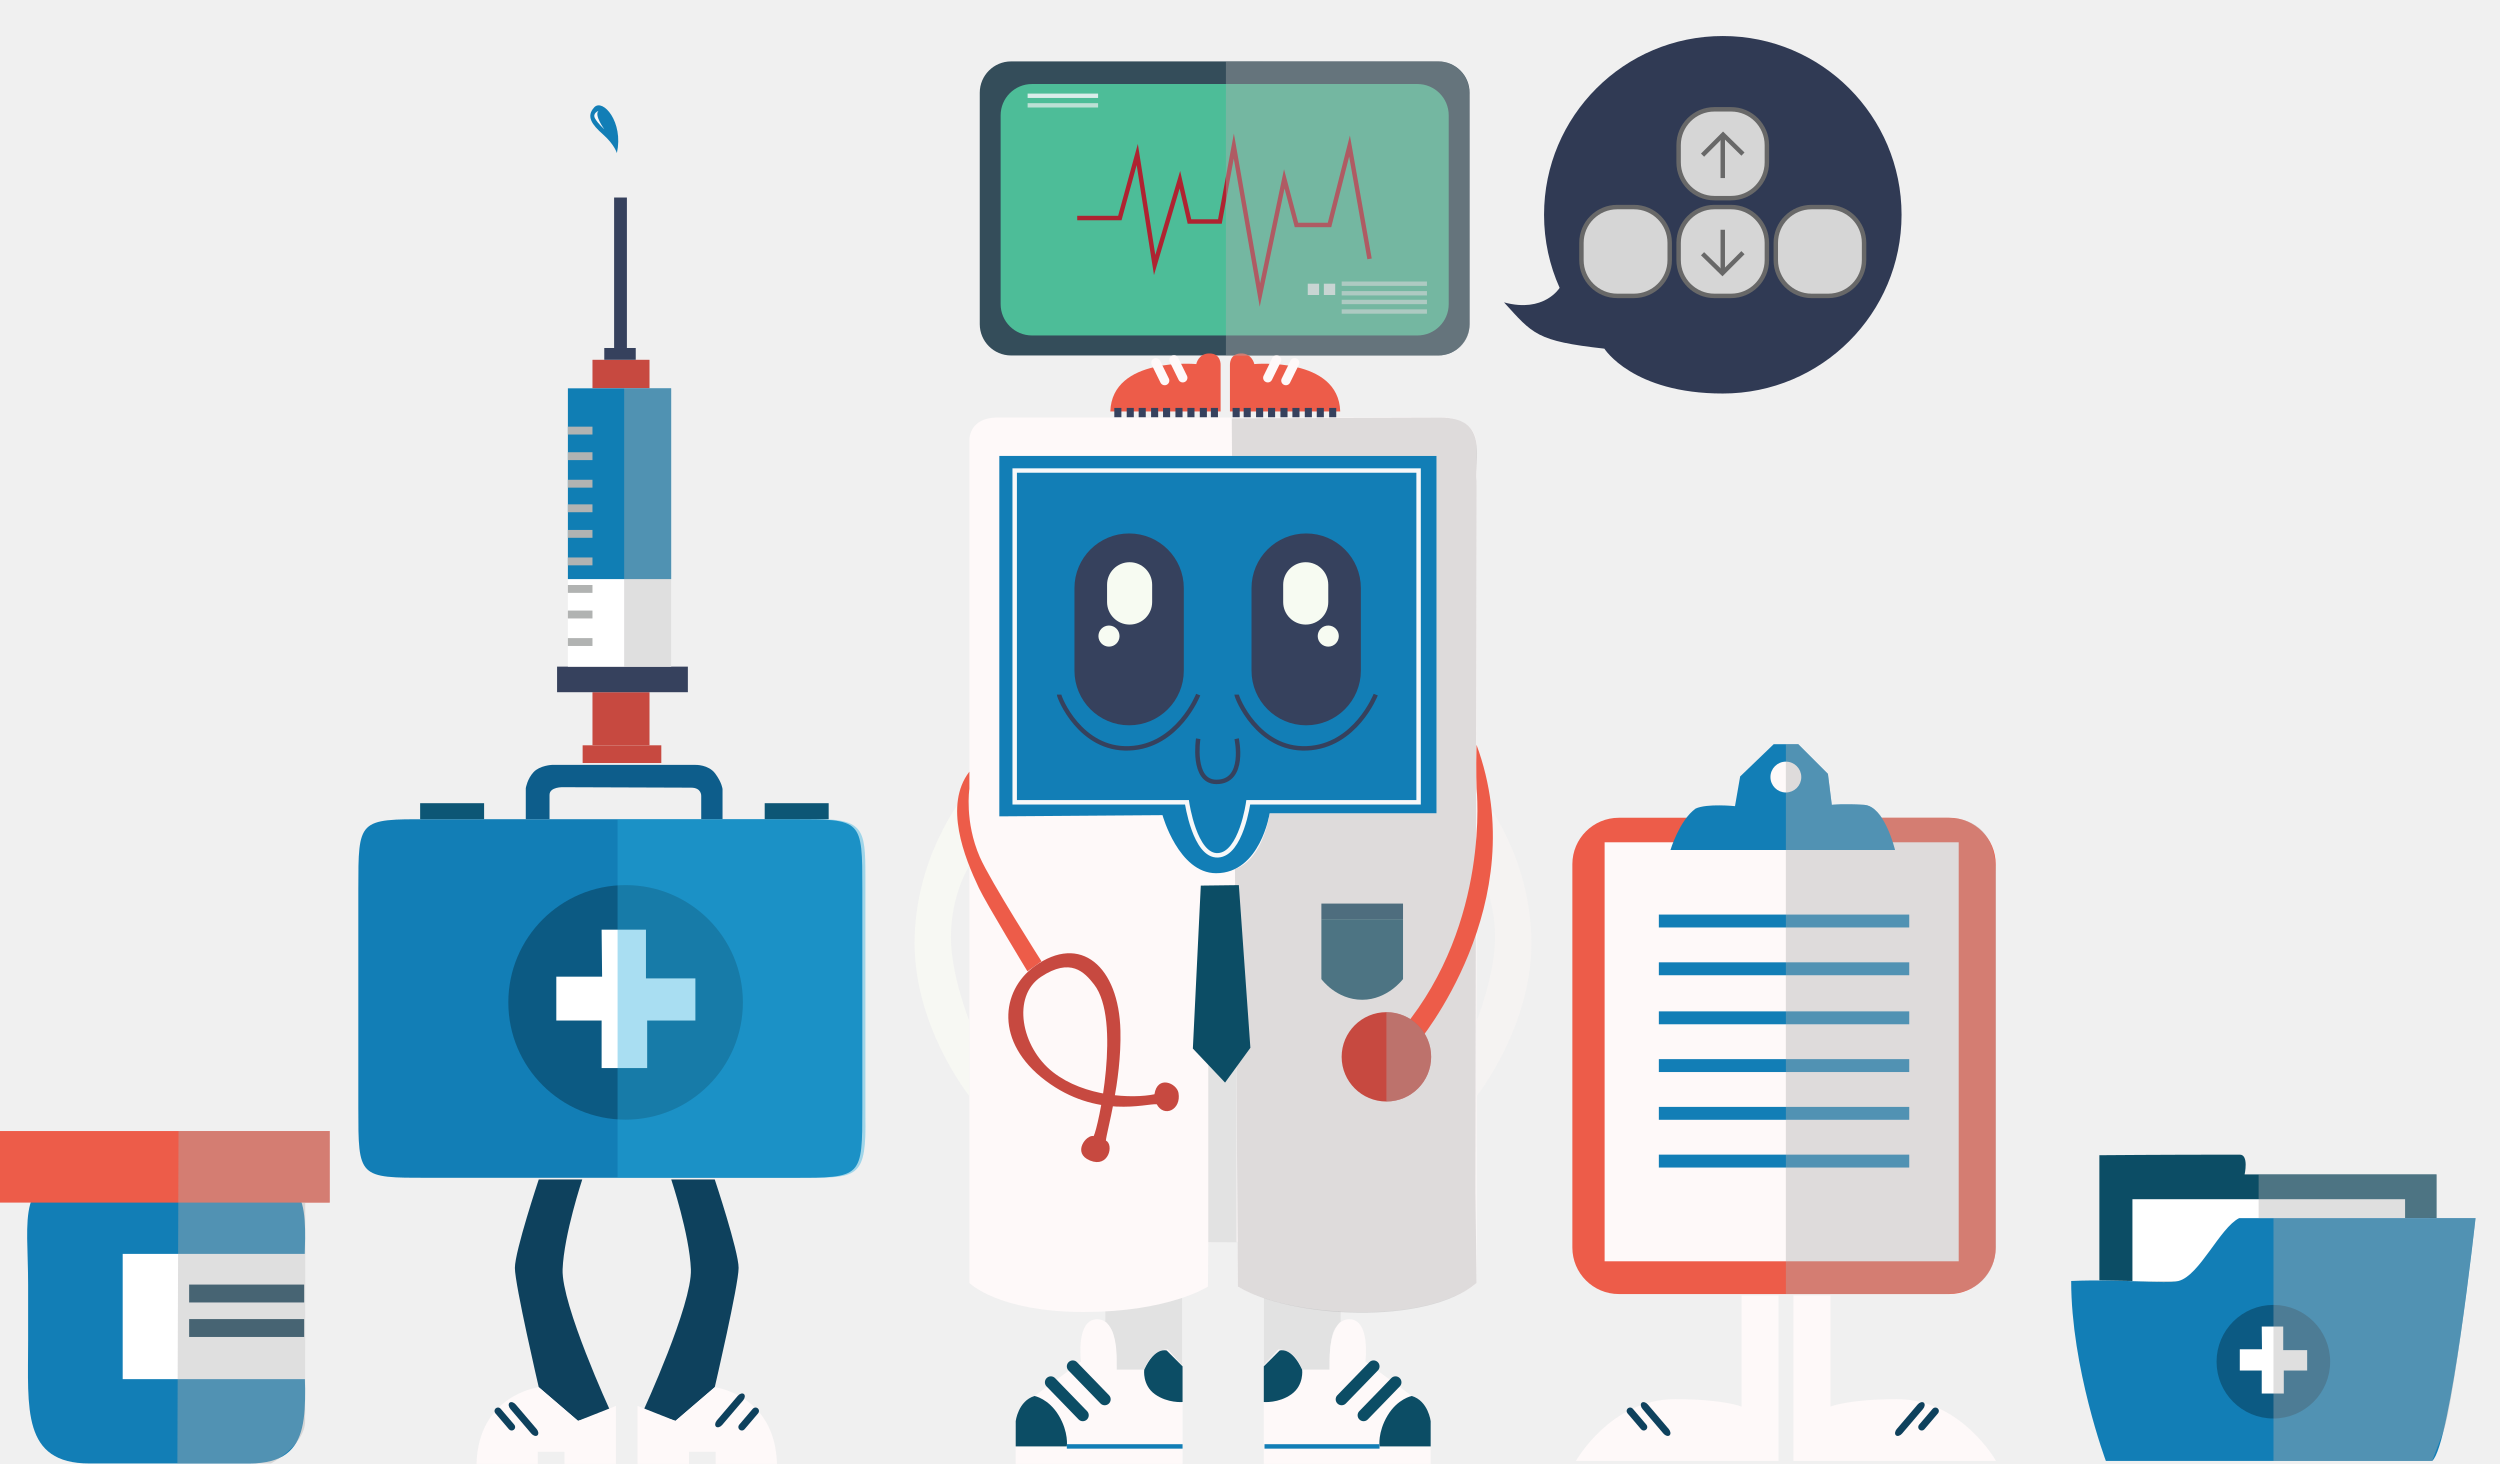
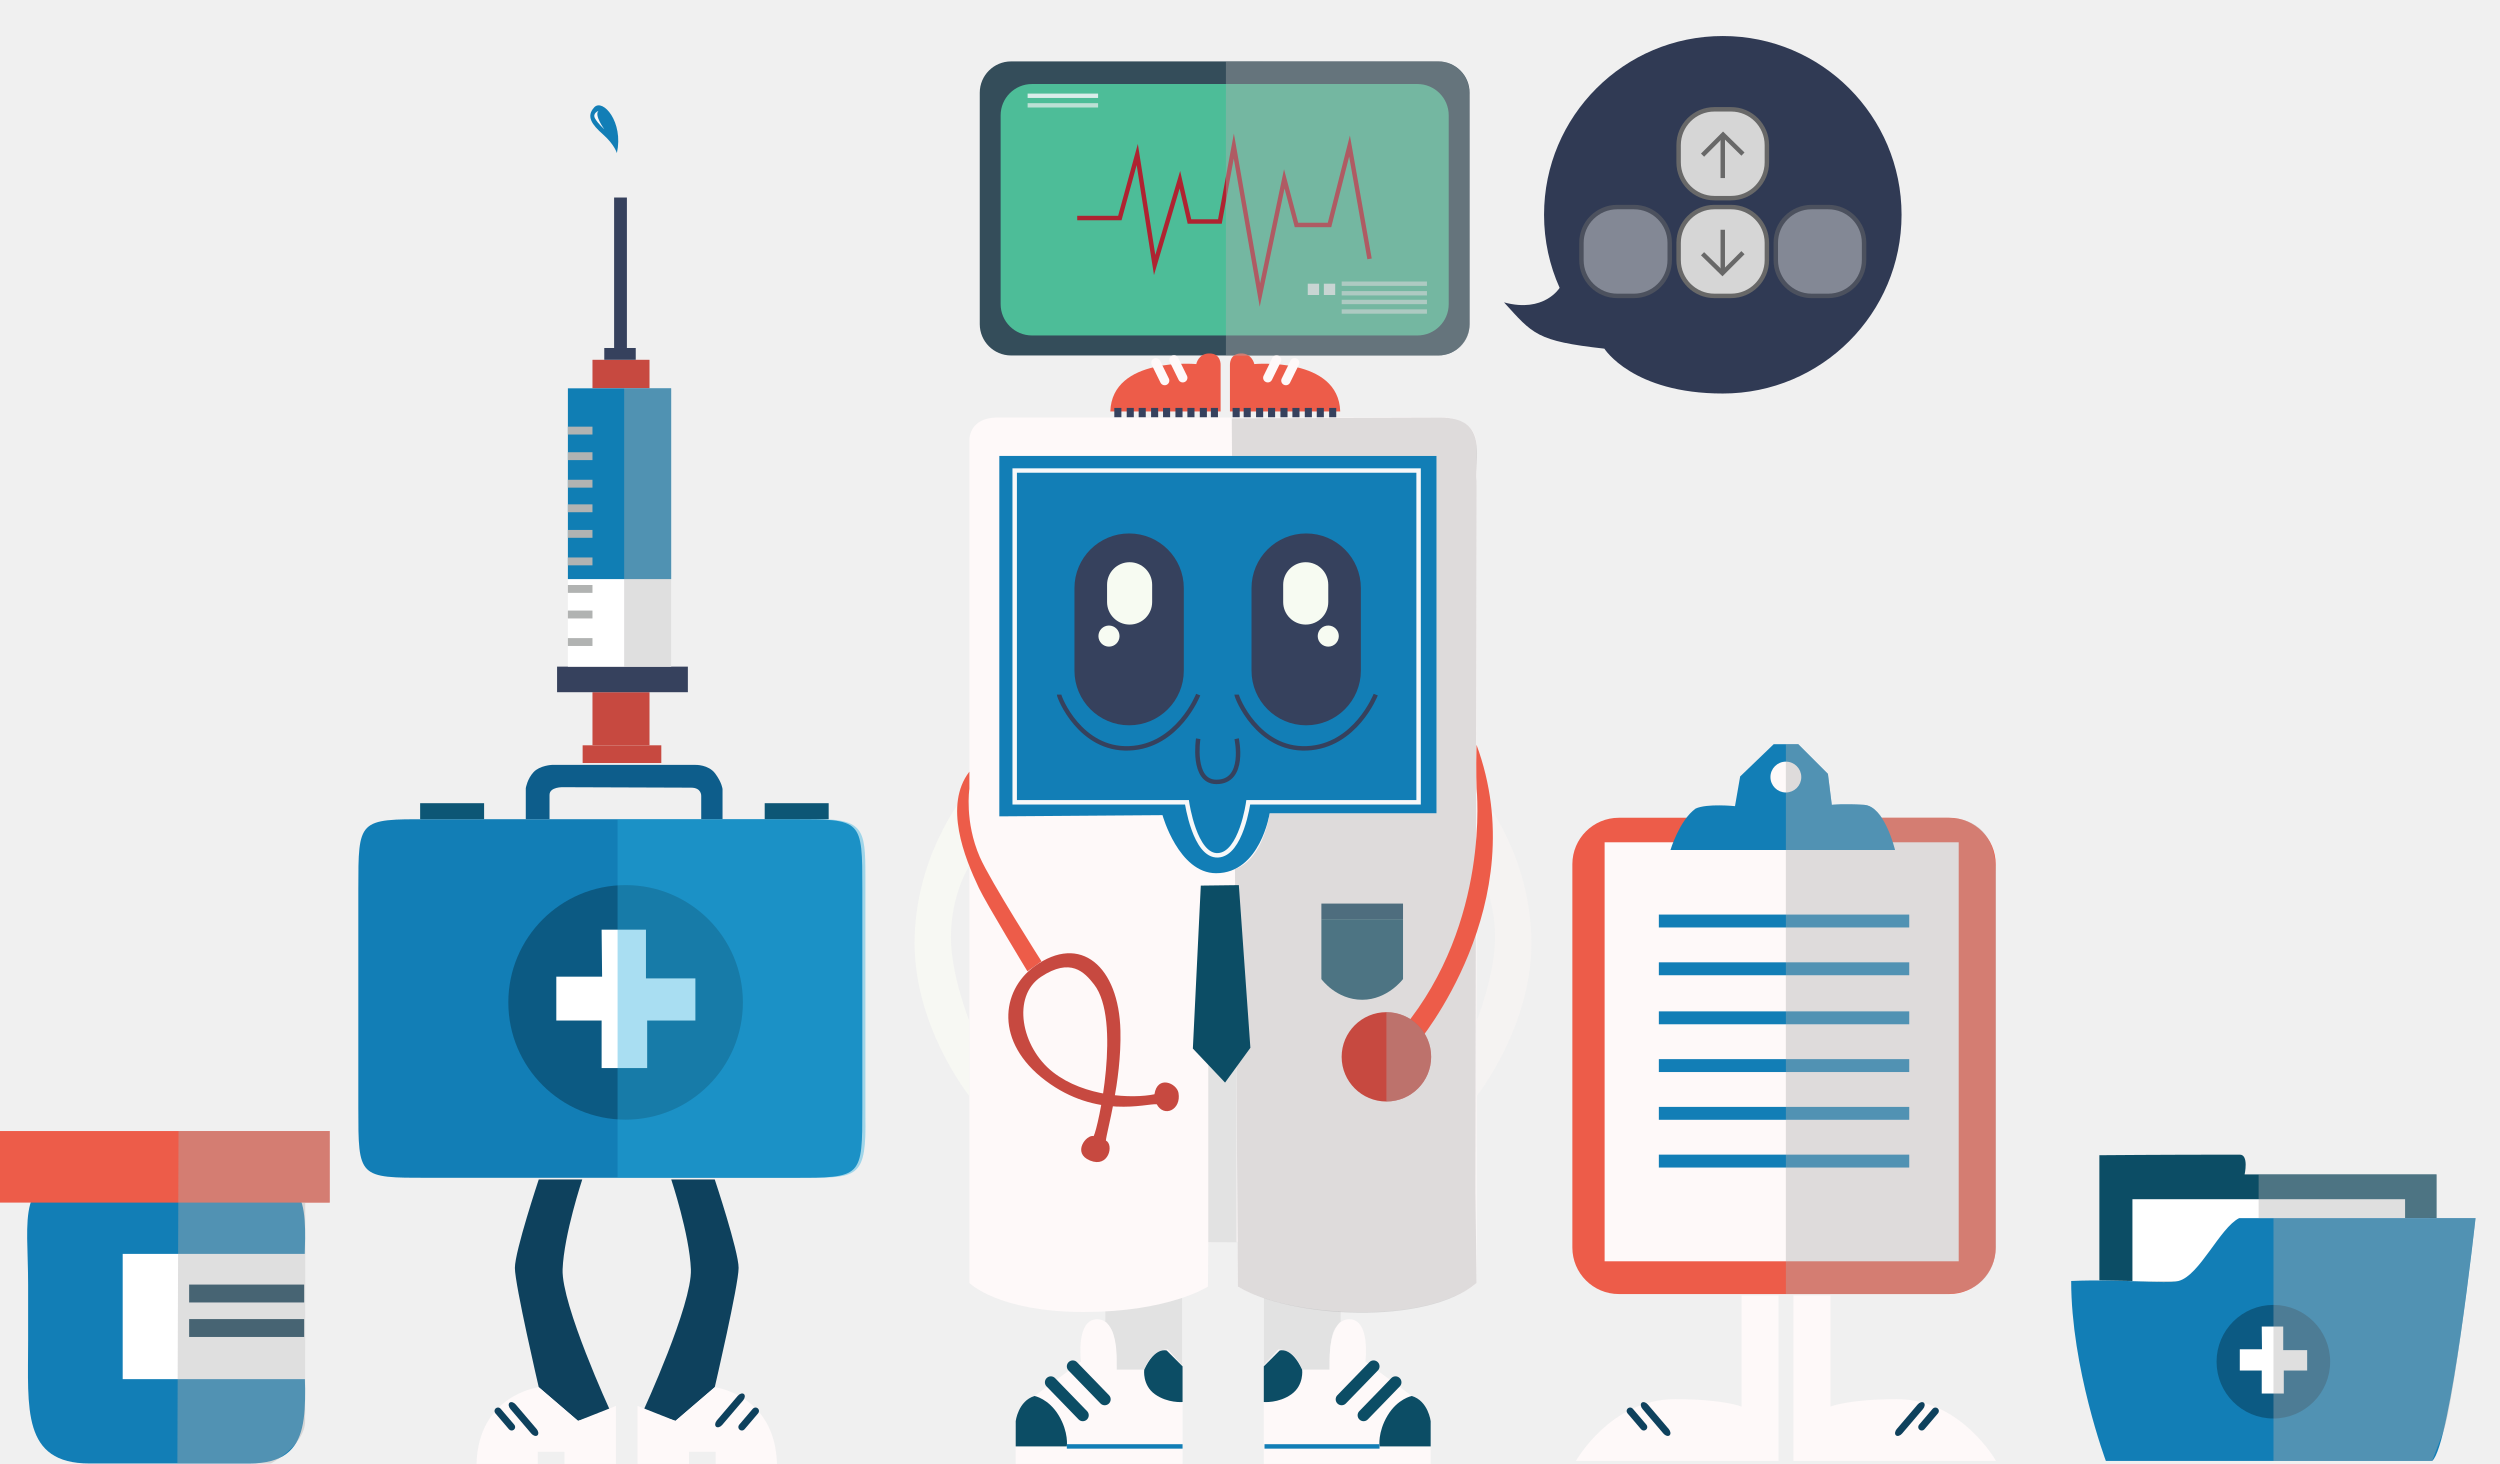
<svg xmlns="http://www.w3.org/2000/svg" version="1.1" x="0px" y="0px" width="561.176px" height="328.611px" viewBox="0 0 561.176 328.611" enable-background="new 0 0 561.176 328.611" xml:space="preserve">
  <g id="Calque_8">
</g>
  <g id="Calque_5">
</g>
  <g id="Calque_9" display="none">
</g>
  <g id="Calque_7">
    <line fill="#FEF9F9" x1="248.116" y1="296.722" x2="248.116" y2="294.403" />
    <path fill="#E2E2E2" d="M265.329,289.192v15.14v2.008l-3.199-3.408c0,0-3.254-0.373-5.287,4.531c-1.576,0-6.192,0-6.192,0   s0.074-7.17-1.23-9.135c-1.304-1.966-1.306-1.606-1.306-1.606v-3.168L265.329,289.192z" />
    <path fill="#E2E2E2" d="M283.712,289.192v15.14v2.008l3.2-3.408c0,0,3.254-0.373,5.287,4.531c1.576,0,6.192,0,6.192,0   s-0.074-7.17,1.231-9.135c1.304-1.966,1.306-1.606,1.306-1.606v-3.168L283.712,289.192z" />
    <path fill="#FEF9F9" d="M277.881,288.804c0,0,8.751,5.701,27.894,5.701c19.142,0,25.657-6.516,25.657-6.516v-18.098v-9.039   c0,0-0.106-154.986,0-160.627c0.124-6.487-7.185-6.509-7.185-6.509h-48.359c0,0-45.274,0-51.928,0   c-6.654,0-6.364,5.206-6.364,5.206s0,160.512,0,168.174l-0.001,2.795v18.098c0,0,6.516,6.516,25.658,6.516   s27.894-5.701,27.894-5.701l0.074-9.953l6.584-0.082L277.881,288.804z" />
    <path fill="#127EB6" d="M224.318,102.338h98.155v80.234h-37.47c0,0-2.105,13.439-12.016,13.439c-8.427,0-12.04-13.035-12.04-13.035   l-36.629,0.274V102.338z" />
    <path fill="#36415D" d="M265.731,150.535c0,6.781-5.496,12.275-12.275,12.275l0,0c-6.78,0-12.274-5.494-12.274-12.275v-18.52   c0-6.778,5.494-12.273,12.274-12.273l0,0c6.779,0,12.275,5.495,12.275,12.273V150.535z" />
    <path fill="#36415D" d="M305.475,150.535c0,6.781-5.495,12.275-12.274,12.275l0,0c-6.782,0-12.274-5.494-12.274-12.275v-18.52   c0-6.778,5.493-12.273,12.274-12.273l0,0c6.779,0,12.274,5.495,12.274,12.273V150.535z" />
    <path fill="#F7FBF2" d="M258.624,135.139c0,2.795-2.264,5.061-5.06,5.061l0,0c-2.796,0-5.061-2.266-5.061-5.061v-3.876   c0-2.796,2.265-5.062,5.061-5.062l0,0c2.796,0,5.06,2.266,5.06,5.062V135.139z" />
    <path fill="#F7FBF2" d="M298.157,135.139c0,2.795-2.264,5.061-5.061,5.061l0,0c-2.796,0-5.061-2.266-5.061-5.061v-3.876   c0-2.796,2.264-5.062,5.061-5.062l0,0c2.797,0,5.061,2.266,5.061,5.062V135.139z" />
    <circle fill="#F7FBF2" cx="248.933" cy="142.783" r="2.368" />
    <circle fill="#F7FBF2" cx="298.157" cy="142.783" r="2.368" />
    <path fill="none" stroke="#36415D" stroke-miterlimit="10" d="M237.736,155.918c0,0.647,4.737,12.491,15.72,12.061   s15.505-12.061,15.505-12.061" />
    <path fill="none" stroke="#36415D" stroke-miterlimit="10" d="M277.586,155.918c0,0.647,4.74,12.491,15.723,12.061   c10.981-0.431,15.505-12.061,15.505-12.061" />
    <path fill="none" stroke="#36415D" stroke-miterlimit="10" d="M268.961,165.825c0,0-1.508,9.69,4.091,9.69   c6.676,0,4.534-9.69,4.534-9.69" />
    <path fill="#0C4D65" d="M296.609,206.318v13.453c0,0,3.326,4.65,9.166,4.65c5.7,0,9.163-4.651,9.163-4.651v-13.452H296.609z" />
    <rect x="296.609" y="202.826" fill="#0E415D" width="18.329" height="3.492" />
    <path fill="#F7F8F3" d="M217.595,246.038c0,0-12.953-16.154-12.283-35.908c0.678-20.023,12.284-33.058,12.284-33.058l-0.001,17.241   c0,0-4.138,6.382-4.138,16.054c0,8.521,4.138,18.837,4.138,18.837V246.038z" />
    <path fill="#F5F3F2" d="M331.455,246.038c0,0,12.952-16.154,12.282-35.908c-0.678-20.023-12.284-33.058-12.284-33.058l0.002,17.241   c0,0,4.138,6.382,4.138,16.054c0,8.521-4.138,18.837-4.138,18.837V246.038z" />
    <path fill="#ED5C49" d="M217.597,177.072c0,0-1.119,7.366,2.343,15.309c2.347,5.385,13.848,23.418,13.848,23.418l-3.157,2.239   c0,0-9.239-15.214-10.895-18.702c-3.259-6.869-7.942-18.595-2.139-26.12V177.072z" />
    <path fill="#C74940" d="M232.167,216.949c10.377-7.564,19.001,0.03,19.337,14.428c0.269,11.472-3.157,22.794-3.258,24.642   c1.833,0.916,0.649,6.221-3.564,4.49c-4.124-1.691-0.814-5.918,0.814-5.494c1.019-1.832,6.255-26.084,0.102-34.022   c-2.182-2.815-5.294-6.109-11.913-1.73c-6.619,4.378-4.48,15.781,2.646,21.382c7.129,5.6,17.921,6.004,22.809,4.986   c0.662-4.377,5.018-2.49,5.397-0.305c0.661,3.82-3.26,5.602-4.888,2.545c-2.342-0.203-13.441,3.361-24.946-5.293   C223.197,233.923,224.751,222.354,232.167,216.949z" />
    <path fill="none" stroke="#070808" stroke-miterlimit="10" d="M303.009,92.247" />
    <path fill="none" stroke="#070808" stroke-miterlimit="10" d="M245.3,92.247" />
    <path fill="#344D5A" d="M285.158,79.794h37.693c3.882,0,7.028-3.148,7.028-7.03V20.814c0-3.884-3.146-7.031-7.028-7.031h-95.892   c-3.883,0-7.032,3.147-7.032,7.031v51.949c0,3.882,3.148,7.03,7.032,7.03h42.6H285.158z" />
    <path fill="#4DBD98" d="M325.194,68.271c0,3.883-3.148,7.031-7.033,7.031h-86.515c-3.883,0-7.032-3.148-7.032-7.031V25.893   c0-3.883,3.149-7.032,7.032-7.032h86.515c3.884,0,7.033,3.149,7.033,7.032V68.271z" />
    <rect x="230.671" y="21.009" fill="#D9EDEA" width="15.818" height="0.978" />
    <rect x="230.671" y="23.157" fill="#BCE0D5" width="15.818" height="0.977" />
    <rect x="301.172" y="67.295" fill="#ACDCCE" width="19.14" height="0.976" />
    <rect x="301.172" y="69.441" fill="#ACDCCE" width="19.14" height="0.977" />
    <rect x="301.172" y="63.192" fill="#ACDCCE" width="19.14" height="0.978" />
    <rect x="301.172" y="65.341" fill="#ACDCCE" width="19.14" height="0.977" />
    <rect x="293.555" y="63.683" fill="#D8EEEB" width="2.54" height="2.536" />
    <rect x="297.169" y="63.683" fill="#D8EEEB" width="2.54" height="2.536" />
    <polyline fill="none" stroke="#AF2331" stroke-miterlimit="10" points="241.803,48.937 251.372,48.937 255.278,34.679    259.184,59.483 264.847,40.343 266.995,49.718 273.832,49.718 276.956,32.784 282.815,66.219 288.281,40.148 291.019,50.499    298.437,50.499 302.929,32.784 307.422,58.115  " />
    <path fill="#ED5C49" d="M249.235,92.362h24.758V82.021c0,0,0.2-2.586-2.386-2.684c-2.586-0.101-3.082,2.386-3.082,2.386   S249.634,80.033,249.235,92.362z" />
    <path fill="#FEF9F9" d="M262.371,84.97c0.255,0.52,0.042,1.145-0.475,1.399l0,0c-0.517,0.255-1.143,0.041-1.398-0.477l-1.977-4.013   c-0.254-0.518-0.042-1.145,0.475-1.399l0,0c0.519-0.255,1.145-0.041,1.399,0.477L262.371,84.97z" />
    <path fill="#FEF9F9" d="M266.436,84.342c0.255,0.517,0.042,1.143-0.476,1.396l0,0c-0.518,0.255-1.144,0.043-1.398-0.474   l-1.977-4.016c-0.254-0.518-0.042-1.143,0.478-1.397l0,0c0.516-0.254,1.142-0.043,1.396,0.475L266.436,84.342z" />
    <rect x="250.13" y="91.565" fill="#36415D" width="1.59" height="2.089" />
    <rect x="252.915" y="91.565" fill="#36415D" width="1.59" height="2.089" />
    <rect x="255.599" y="91.565" fill="#36415D" width="1.591" height="2.089" />
    <rect x="258.383" y="91.565" fill="#36415D" width="1.591" height="2.089" />
    <rect x="261.067" y="91.565" fill="#36415D" width="1.592" height="2.089" />
    <rect x="263.852" y="91.565" fill="#36415D" width="1.59" height="2.089" />
    <rect x="266.536" y="91.565" fill="#36415D" width="1.591" height="2.089" />
    <rect x="269.32" y="91.565" fill="#36415D" width="1.592" height="2.089" />
    <rect x="271.806" y="91.565" fill="#36415D" width="1.59" height="2.089" />
    <path fill="#ED5C49" d="M300.843,92.362h-24.758V82.021c0,0-0.199-2.586,2.386-2.684c2.586-0.101,3.084,2.386,3.084,2.386   S300.447,80.033,300.843,92.362z" />
    <path fill="#FEF9F9" d="M287.709,84.97c-0.256,0.52-0.045,1.145,0.476,1.399l0,0c0.517,0.255,1.143,0.041,1.396-0.477l1.976-4.013   c0.254-0.518,0.042-1.145-0.477-1.399l0,0c-0.518-0.255-1.143-0.041-1.396,0.477L287.709,84.97z" />
    <path fill="#FEF9F9" d="M283.644,84.342c-0.256,0.517-0.043,1.143,0.475,1.396l0,0c0.519,0.255,1.144,0.043,1.398-0.474   l1.976-4.016c0.255-0.518,0.042-1.143-0.476-1.397l0,0c-0.518-0.254-1.143-0.043-1.397,0.475L283.644,84.342z" />
    <rect x="298.356" y="91.565" fill="#36415D" width="1.591" height="2.089" />
    <rect x="295.575" y="91.565" fill="#36415D" width="1.589" height="2.089" />
    <rect x="292.888" y="91.565" fill="#36415D" width="1.592" height="2.089" />
    <rect x="290.104" y="91.565" fill="#36415D" width="1.593" height="2.089" />
    <rect x="287.422" y="91.565" fill="#36415D" width="1.59" height="2.089" />
    <rect x="284.637" y="91.565" fill="#36415D" width="1.589" height="2.089" />
    <rect x="281.95" y="91.565" fill="#36415D" width="1.593" height="2.089" />
    <rect x="279.167" y="91.565" fill="#36415D" width="1.589" height="2.089" />
    <rect x="276.683" y="91.565" fill="#36415D" width="1.59" height="2.089" />
    <path fill="#303A54" d="M360.132,78.264c0,0,6.29,10.07,26.587,10.07c22.162,0,40.125-17.963,40.125-40.123   c0-22.161-17.964-40.125-40.125-40.125c-22.161,0-40.126,17.964-40.126,40.125c0,5.843,1.249,11.394,3.498,16.401   c0,0-3.498,5.727-12.483,3.26C344.114,75.014,344.851,76.557,360.132,78.264z" />
    <path fill="#FEF9F9" d="M242.645,305.65c0,0-1.208-9.517,3.625-9.517c4.833,0,4.38,9.517,4.38,9.517v1.813h6.192   c0,0,1.36-4.531,5.287-4.531c1.058,1.209,3.323,3.773,3.323,3.773v21.906h-37.46v-6.799c0,0-1.057-6.494,4.23-8.457L242.645,305.65   z" />
    <path fill="#0C4D65" d="M244.024,316.768c0.507,0.521,0.49,1.361-0.038,1.871l0,0c-0.528,0.512-1.367,0.506-1.873-0.018   l-7.197-7.42c-0.505-0.521-0.488-1.361,0.04-1.873l0,0c0.528-0.514,1.366-0.506,1.873,0.018L244.024,316.768z" />
    <path fill="#0C4D65" d="M248.946,313.191c0.507,0.52,0.49,1.361-0.039,1.871l0,0c-0.529,0.514-1.366,0.504-1.874-0.018l-7.194-7.42   c-0.505-0.52-0.488-1.361,0.04-1.873l0,0c0.528-0.512,1.366-0.504,1.872,0.018L248.946,313.191z" />
    <path fill="#0C4D65" d="M232.223,313.355c0,0,3.171,0.602,5.437,4.379c2.267,3.775,1.813,6.945,1.813,6.945h-11.479v-5.662   C227.993,319.018,228.529,314.477,232.223,313.355z" />
    <path fill="#0C4D65" d="M256.843,307.463c0,0-0.454,3.473,2.417,5.514c2.87,2.039,6.193,1.734,6.193,1.734v-8.006l-3.55-3.549   C261.903,303.156,259.26,302.174,256.843,307.463z" />
    <path fill="#FEF9F9" d="M306.492,305.65c0,0,1.208-9.517-3.626-9.517c-4.832,0-4.379,9.517-4.379,9.517v1.813h-6.193   c0,0-1.362-4.531-5.287-4.531c-1.057,1.209-3.323,3.773-3.323,3.773v21.906h37.462v-6.799c0,0,1.055-6.494-4.232-8.457   L306.492,305.65z" />
    <path fill="#0C4D65" d="M305.114,316.768c-0.506,0.521-0.493,1.361,0.039,1.871l0,0c0.526,0.512,1.365,0.506,1.874-0.018   l7.193-7.42c0.504-0.521,0.49-1.361-0.04-1.873l0,0c-0.527-0.514-1.367-0.506-1.873,0.018L305.114,316.768z" />
    <path fill="#0C4D65" d="M300.189,313.191c-0.506,0.52-0.487,1.361,0.04,1.871l0,0c0.53,0.514,1.367,0.504,1.874-0.018l7.194-7.42   c0.506-0.52,0.489-1.361-0.037-1.873l0,0c-0.529-0.512-1.368-0.504-1.875,0.018L300.189,313.191z" />
    <path fill="#0C4D65" d="M316.914,313.355c0,0-3.172,0.602-5.439,4.379c-2.264,3.775-1.811,6.945-1.811,6.945h11.482v-5.662   C321.146,319.018,320.609,314.477,316.914,313.355z" />
    <path fill="#0C4D65" d="M292.294,307.463c0,0,0.453,3.473-2.416,5.514c-2.872,2.039-6.194,1.734-6.194,1.734v-8.006l3.55-3.549   C287.234,303.156,289.879,302.174,292.294,307.463z" />
    <line fill="none" stroke="#127EB6" stroke-miterlimit="10" x1="239.472" y1="324.68" x2="265.453" y2="324.68" />
    <line fill="none" stroke="#127EB6" stroke-miterlimit="10" x1="283.843" y1="324.68" x2="309.664" y2="324.68" />
    <path fill="#127EB6" d="M193.567,248.72c0,15.664,0,15.664-15.665,15.664H96.098c-15.666,0-15.666,0-15.666-15.664v-49.169   c0-15.667,0-15.667,15.666-15.667h81.805c15.665,0,15.665,0,15.665,15.667V248.72z" />
    <path fill="#0C5A83" d="M166.756,225.006c0,14.537-11.787,26.323-26.327,26.323c-14.539,0-26.325-11.786-26.325-26.323   c0-14.542,11.787-26.326,26.325-26.326C154.969,198.68,166.756,210.464,166.756,225.006z" />
    <polygon fill="#FFFFFF" points="135.046,208.688 144.999,208.688 144.999,219.621 156.095,219.621 156.095,229.085    145.271,229.085 145.271,239.745 135.046,239.745 135.046,229.085 124.875,229.085 124.875,219.239 135.155,219.239  " />
    <rect x="94.308" y="180.294" fill="#0D5675" width="14.359" height="3.59" />
    <rect x="171.653" y="180.294" fill="#0D5675" width="14.359" height="3.59" />
    <path fill="#0D5D8B" d="M118.023,183.884v-6.967c0,0,0.326-2.066,1.74-3.589c1.415-1.522,4.135-1.633,4.135-1.633h32.197   c0,0,2.941-0.109,4.463,1.958c1.523,2.068,1.631,3.481,1.631,3.481v6.749h-4.786v-5.226c0,0,0.11-1.849-2.284-1.849   c-2.395,0-28.72-0.108-28.72-0.108s-3.046-0.11-3.046,1.739c0,1.849,0,5.443,0,5.443H118.023z" />
    <path fill="#0E415D" d="M120.933,264.761c0,0-5.356,16.068-5.356,19.848c0,3.781,5.356,26.78,5.356,26.78l8.821,7.563l7.246-2.207   c0,0-11.027-23.944-10.712-31.823c0.315-7.873,4.412-20.16,4.412-20.16H120.933z" />
    <path fill="#FEF9F9" d="M106.966,328.611h13.758v-2.73h5.986v2.73h11.552v-13.025l-8.508,3.365l-8.821-7.563   C120.933,311.389,107.385,313.066,106.966,328.611z" />
    <path fill="#0E415D" d="M115.452,319.816c0.28,0.33,0.242,0.83-0.089,1.109l0,0c-0.331,0.283-0.828,0.242-1.11-0.088l-3.065-3.598   c-0.281-0.33-0.243-0.826,0.088-1.109l0,0c0.332-0.281,0.829-0.242,1.11,0.09L115.452,319.816z" />
    <path fill="#0E415D" d="M120.453,320.766c0.431,0.504,0.513,1.145,0.182,1.43l0,0c-0.332,0.281-0.95,0.098-1.38-0.408l-4.685-5.496   c-0.431-0.506-0.513-1.146-0.182-1.428l0,0c0.331-0.283,0.951-0.102,1.38,0.406L120.453,320.766z" />
    <path fill="#0E415D" d="M160.442,264.761c0,0,5.354,16.068,5.354,19.848c0,3.781-5.354,26.78-5.354,26.78l-8.823,7.563   l-7.247-2.207c0,0,11.027-23.944,10.712-31.823c-0.314-7.873-4.411-20.16-4.411-20.16H160.442z" />
    <path fill="#FEF9F9" d="M174.407,328.611H160.65v-2.73h-5.986v2.73h-11.553v-13.025l8.508,3.365l8.823-7.563   C160.442,311.389,173.988,313.066,174.407,328.611z" />
    <path fill="#0E415D" d="M165.922,319.816c-0.283,0.33-0.243,0.83,0.088,1.109l0,0c0.33,0.283,0.829,0.242,1.11-0.088l3.066-3.598   c0.281-0.33,0.243-0.826-0.089-1.109l0,0c-0.33-0.281-0.828-0.242-1.11,0.09L165.922,319.816z" />
    <path fill="#0E415D" d="M160.92,318.826c-0.433,0.506-0.513,1.145-0.182,1.43l0,0c0.33,0.281,0.949,0.098,1.38-0.408l4.685-5.496   c0.43-0.506,0.513-1.146,0.181-1.428l0,0c-0.33-0.283-0.95-0.102-1.382,0.406L160.92,318.826z" />
    <rect x="130.785" y="167.3" fill="#C74940" width="17.66" height="3.975" />
    <rect x="132.993" y="155.379" fill="#C74940" width="12.804" height="11.921" />
    <rect x="125.046" y="149.639" fill="#36415D" width="29.36" height="5.74" />
    <rect x="127.474" y="87.164" fill="#FFFFFF" width="23.179" height="62.475" />
    <rect x="132.993" y="80.763" fill="#C74940" width="12.804" height="6.401" />
    <rect x="135.642" y="78.114" fill="#36415D" width="7.063" height="2.648" />
    <rect x="137.85" y="44.338" fill="#36415D" width="2.869" height="33.776" />
    <rect x="127.474" y="143.236" fill="#B1B3B2" width="5.519" height="1.765" />
    <rect x="127.474" y="87.164" fill="#107EB4" width="23.179" height="42.827" />
    <rect x="127.474" y="137.055" fill="#B1B3B2" width="5.519" height="1.769" />
    <rect x="127.474" y="131.315" fill="#B1B3B2" width="5.519" height="1.766" />
    <rect x="127.474" y="125.134" fill="#B1B3B2" width="5.519" height="1.768" />
    <rect x="127.474" y="118.955" fill="#B1B3B2" width="5.519" height="1.765" />
    <rect x="127.474" y="113.214" fill="#B1B3B2" width="5.519" height="1.767" />
    <rect x="127.474" y="107.693" fill="#B1B3B2" width="5.519" height="1.768" />
    <rect x="127.474" y="101.514" fill="#B1B3B2" width="5.519" height="1.766" />
    <rect x="127.474" y="95.773" fill="#B1B3B2" width="5.519" height="1.766" />
    <path fill="#127EB6" d="M138.473,34.365c0,0-0.557-1.93-3.091-4.17s-3.883-4.071-1.987-6.109   C135.293,22.049,140.024,27.334,138.473,34.365z" />
    <path fill="#ED5C49" d="M447.98,193.995c0-5.763-4.669-10.432-10.43-10.432h-74.171c-5.761,0-10.432,4.669-10.432,10.432v86.049   c0,5.762,4.67,10.432,10.432,10.432h74.171c5.761,0,10.43-4.67,10.43-10.432V193.995z" />
    <rect x="360.192" y="189.07" fill="#FEF9F9" width="79.479" height="94.052" />
    <rect x="372.361" y="205.294" fill="#127EB6" width="56.207" height="2.896" />
    <rect x="372.361" y="216.014" fill="#127EB6" width="56.207" height="2.897" />
    <rect x="372.361" y="227.023" fill="#127EB6" width="56.207" height="2.897" />
    <rect x="372.361" y="237.743" fill="#127EB6" width="56.207" height="2.898" />
    <rect x="372.361" y="248.464" fill="#127EB6" width="56.207" height="2.896" />
    <rect x="372.361" y="259.183" fill="#127EB6" width="56.207" height="2.896" />
    <path fill="#127EB6" d="M374.967,190.807h50.415c0,0-2.319-9.849-6.953-10.142c-4.637-0.288-7.245,0-7.245,0l-0.87-6.952   l-6.663-6.664h-5.506l-7.532,7.244l-1.16,6.665c0,0-6.23-0.654-8.838,0.542C376.96,184.15,374.967,190.807,374.967,190.807z" />
    <circle fill="#FEF9F9" cx="400.874" cy="174.428" r="3.462" />
    <path fill="#FEF9F9" d="M390.916,290.778v24.956c0,0-3.977-1.664-14.975-1.664c-14.42,0-22.185,13.865-22.185,13.865h45.479   v-37.157H390.916z" />
    <path fill="#FEF9F9" d="M410.883,290.778v24.956c0,0,3.976-1.664,14.975-1.664c14.419,0,22.183,13.865,22.183,13.865h-45.477   v-37.157H410.883z" />
    <path fill="#0C4D65" d="M471.245,287.425v-28.113c0,0,13.415-0.129,31.523-0.129c2.069,0,1.084,4.432,1.084,4.432h43.072v9.814   h-44.288c0,0-5.381,4.396-6.463,7.674c-2.635,2.895-5.561,6.238-7.163,6.439C487.406,287.743,471.245,287.425,471.245,287.425z" />
    <rect x="478.667" y="269.188" fill="#FFFFFF" width="61.203" height="18.422" />
    <path fill="#127EB6" d="M68.274,288.349c0-15.209,2.877-24.672-12.33-24.672H18.642c-15.208,0-12.33,9.463-12.33,24.672v12.62   c0,15.211-1.439,27.539,13.769,27.539h35.863c15.207,0,12.33-12.328,12.33-27.539V288.349z" />
    <rect y="253.884" fill="#ED5C49" width="74.012" height="16.064" />
    <rect x="27.541" y="281.462" fill="#FFFFFF" width="40.951" height="28.114" />
    <rect x="42.456" y="288.349" fill="#01324B" width="25.818" height="4.016" />
    <rect x="42.456" y="296.095" fill="#01324B" width="25.818" height="4.013" />
    <path opacity="0.4" fill="#AFAEAF" d="M74.012,253.884H40.075l-0.261,74.624h20.989c0,0,7.689-4.057,7.689-9.557   c0-10.424,0.017-33.351,0.03-49.009l5.49,0.006V253.884z" />
    <rect x="140.106" y="87.164" opacity="0.4" fill="#AFAEAF" width="10.546" height="62.475" />
    <path opacity="0.4" fill="#29ADDF" d="M138.629,183.884h42.767c12.469-0.267,12.858,1.824,12.858,12.667v54.021   c0.264,13.521-1.565,13.813-12.858,13.809l-42.767,0.004V183.884z" />
    <path opacity="0.4" fill="#AFAEAF" d="M275.186,13.8l46.857-0.056c3.44-0.269,8.361,2.171,7.864,8.79l-0.016,50.229   c0,5.424-5.013,7.383-8.193,7.092l-46.513,0.003V13.8z" />
    <path opacity="0.4" fill="#AFAEAF" d="M277.213,195.064l0.668,93.739c11.896,7.154,42.38,8.776,53.551-0.814c0,0,0,0-0.235-20.57   l0.235-159.379c-0.522-4.899,2.94-14.323-8.083-14.302l-46.857,0.163l0.061,8.437h45.92v80.234h-37.47   C285.003,182.572,283.633,192.88,277.213,195.064z" />
    <path fill="#127EB6" d="M472.704,327.936c0,0-7.786-20.928-7.786-40.394c11.192-0.488,21.258,0.732,24.092,0   c4.748-1.225,9.247-11.904,13.626-14.113h53.05c0,0-5.598,51.099-9.735,54.507C539.624,327.936,472.704,327.936,472.704,327.936z" />
    <circle fill="#0C5A83" cx="510.302" cy="305.664" r="12.749" />
    <polygon fill="#FFFFFF" points="507.694,297.762 512.516,297.762 512.516,303.059 517.888,303.059 517.888,307.641    512.646,307.641 512.646,312.805 507.694,312.805 507.694,307.641 502.768,307.641 502.768,302.871 507.747,302.871  " />
    <path opacity="0.4" fill="#AFAEAF" d="M400.874,290.476h35.792c6.927,0,11.375-4.248,11.375-11.176v-83.193   c0-7.917-3.666-12.543-11.112-12.543h-14.546c0,0-1.415-2.886-4.596-2.976c-3.352-0.15-6.602,0.077-6.602,0.077l-0.87-6.952   l-6.663-6.664h-2.778V290.476z" />
    <path opacity="0.4" fill="#AFAEAF" d="M555.686,273.429c0,0-4.787,41.597-7.261,48.054c-2.474,6.453-2.474,6.453-2.474,6.453   h-35.622v-54.507H555.686z" />
    <polygon opacity="0.4" fill="#AFAEAF" points="506.995,273.429 506.995,263.614 546.924,263.614 546.924,273.396  " />
    <path fill="#F9F9FA" d="M134.355,24.885c0,0-1.438,0.522-0.784,1.698c0.653,1.175,2.07,2.423,2.07,2.423   S133.301,25.816,134.355,24.885z" />
    <path fill="none" stroke="#F7F8F9" stroke-miterlimit="10" d="M280.199,180.09h38.235v-74.468h-90.667v74.468h38.671   c0,0,1.733,12.156,6.958,11.902C278.622,191.741,280.199,180.09,280.199,180.09z" />
    <rect x="271.222" y="237.743" fill="#E2E2E2" width="6.365" height="41.107" />
    <polyline fill="#0C4D65" points="278.084,198.68 280.675,235.205 274.988,243.007 267.762,235.371 269.544,198.793  " />
    <path fill="#0E415D" d="M369.58,319.816c0.282,0.33,0.243,0.83-0.088,1.109l0,0c-0.332,0.283-0.829,0.242-1.111-0.088l-3.064-3.598   c-0.282-0.33-0.242-0.826,0.088-1.109l0,0c0.333-0.281,0.829-0.242,1.111,0.09L369.58,319.816z" />
    <path fill="#0E415D" d="M374.583,320.766c0.43,0.504,0.512,1.145,0.181,1.43l0,0c-0.331,0.281-0.95,0.098-1.38-0.408l-4.686-5.496   c-0.43-0.506-0.511-1.146-0.182-1.428l0,0c0.332-0.283,0.951-0.102,1.38,0.406L374.583,320.766z" />
    <path fill="#0E415D" d="M430.77,319.816c-0.281,0.33-0.243,0.83,0.088,1.109l0,0c0.332,0.283,0.829,0.242,1.112-0.088l3.065-3.598   c0.282-0.33,0.241-0.826-0.09-1.109l0,0c-0.331-0.281-0.829-0.242-1.109,0.09L430.77,319.816z" />
    <path fill="#0E415D" d="M425.768,320.766c-0.431,0.504-0.513,1.145-0.181,1.43l0,0c0.331,0.281,0.949,0.098,1.38-0.408l4.685-5.496   c0.431-0.506,0.513-1.146,0.182-1.428l0,0c-0.331-0.283-0.95-0.102-1.38,0.406L425.768,320.766z" />
    <path fill="#ED5C49" d="M331.453,177.072c0,0,3.169,29.865-16.515,53.759c-1.494,1.766-6.177,4.074-2.918,6.789   c3.258,2.717,6.109-3.395,6.109-3.395s26.474-31.399,13.303-67.045C331.291,173.202,331.453,177.072,331.453,177.072z" />
    <ellipse fill="#C74940" cx="311.206" cy="237.229" rx="10.046" ry="10.03" />
    <path opacity="0.4" fill="#AFAEAF" d="M321.252,237.229c0,5.538-4.497,10.03-10.045,10.03v-20.061   C316.755,227.198,321.252,231.689,321.252,237.229z" />
-     <path fill="#D6D6D6" stroke="#686868" stroke-miterlimit="10" d="M396.613,36.443c0,4.438-3.597,8.035-8.035,8.035h-3.743   c-4.438,0-8.035-3.598-8.035-8.035v-3.871c0-4.438,3.597-8.035,8.035-8.035h3.743c4.438,0,8.035,3.597,8.035,8.035V36.443z" />
-     <path fill="#D6D6D6" stroke="#686868" stroke-miterlimit="10" d="M396.613,58.385c0,4.438-3.597,8.035-8.035,8.035h-3.743   c-4.438,0-8.035-3.598-8.035-8.035v-3.871c0-4.438,3.597-8.035,8.035-8.035h3.743c4.438,0,8.035,3.597,8.035,8.035V58.385z" />
-     <path fill="#D6D6D6" stroke="#686868" stroke-miterlimit="10" d="M374.8,58.385c0,4.438-3.598,8.035-8.036,8.035h-3.743   c-4.438,0-8.036-3.598-8.036-8.035v-3.871c0-4.438,3.598-8.035,8.036-8.035h3.743c4.438,0,8.036,3.597,8.036,8.035V58.385z" />
-     <path fill="#D6D6D6" stroke="#686868" stroke-miterlimit="10" d="M418.428,58.385c0,4.438-3.598,8.035-8.037,8.035h-3.743   c-4.437,0-8.035-3.598-8.035-8.035v-3.871c0-4.438,3.598-8.035,8.035-8.035h3.743c4.438,0,8.037,3.597,8.037,8.035V58.385z" />
+     <path id="fhaut" opacity="1" fill="#D6D6D6" stroke="#686868" stroke-miterlimit="10" d="M396.613,36.443c0,4.438-3.597,8.035-8.035,8.035h-3.743   c-4.438,0-8.035-3.598-8.035-8.035v-3.871c0-4.438,3.597-8.035,8.035-8.035h3.743c4.438,0,8.035,3.597,8.035,8.035V36.443z" />
+     <path id="fbas" opacity="1" fill="#D6D6D6" stroke="#686868" stroke-miterlimit="10" d="M396.613,58.385c0,4.438-3.597,8.035-8.035,8.035h-3.743   c-4.438,0-8.035-3.598-8.035-8.035v-3.871c0-4.438,3.597-8.035,8.035-8.035h3.743c4.438,0,8.035,3.597,8.035,8.035V58.385z" />
+     <path opacity="0.5" fill="#D6D6D6" stroke="#686868" stroke-miterlimit="10" d="M374.8,58.385c0,4.438-3.598,8.035-8.036,8.035h-3.743   c-4.438,0-8.036-3.598-8.036-8.035v-3.871c0-4.438,3.598-8.035,8.036-8.035h3.743c4.438,0,8.036,3.597,8.036,8.035V58.385z" />
+     <path opacity="0.5" fill="#D6D6D6" stroke="#686868" stroke-miterlimit="10" d="M418.428,58.385c0,4.438-3.598,8.035-8.037,8.035h-3.743   c-4.437,0-8.035-3.598-8.035-8.035v-3.871c0-4.438,3.598-8.035,8.035-8.035h3.743c4.438,0,8.037,3.597,8.037,8.035V58.385z" />
    <line fill="none" stroke="#686868" stroke-miterlimit="10" x1="386.707" y1="30.226" x2="386.707" y2="39.972" />
    <path opacity="0.7" fill="#FFFFFF" stroke="#231F20" stroke-miterlimit="10" d="M382.045,39.288" />
    <polyline fill="none" stroke="#686868" stroke-miterlimit="10" points="382.172,34.828 386.775,30.226 391.241,34.592  " />
    <line fill="none" stroke="#686868" stroke-miterlimit="10" x1="386.708" y1="61.322" x2="386.708" y2="51.576" />
    <polyline fill="none" stroke="#686868" stroke-miterlimit="10" points="391.241,56.72 386.639,61.322 382.172,56.956  " />
  </g>
  <g id="Calque_6">
</g>
</svg>
